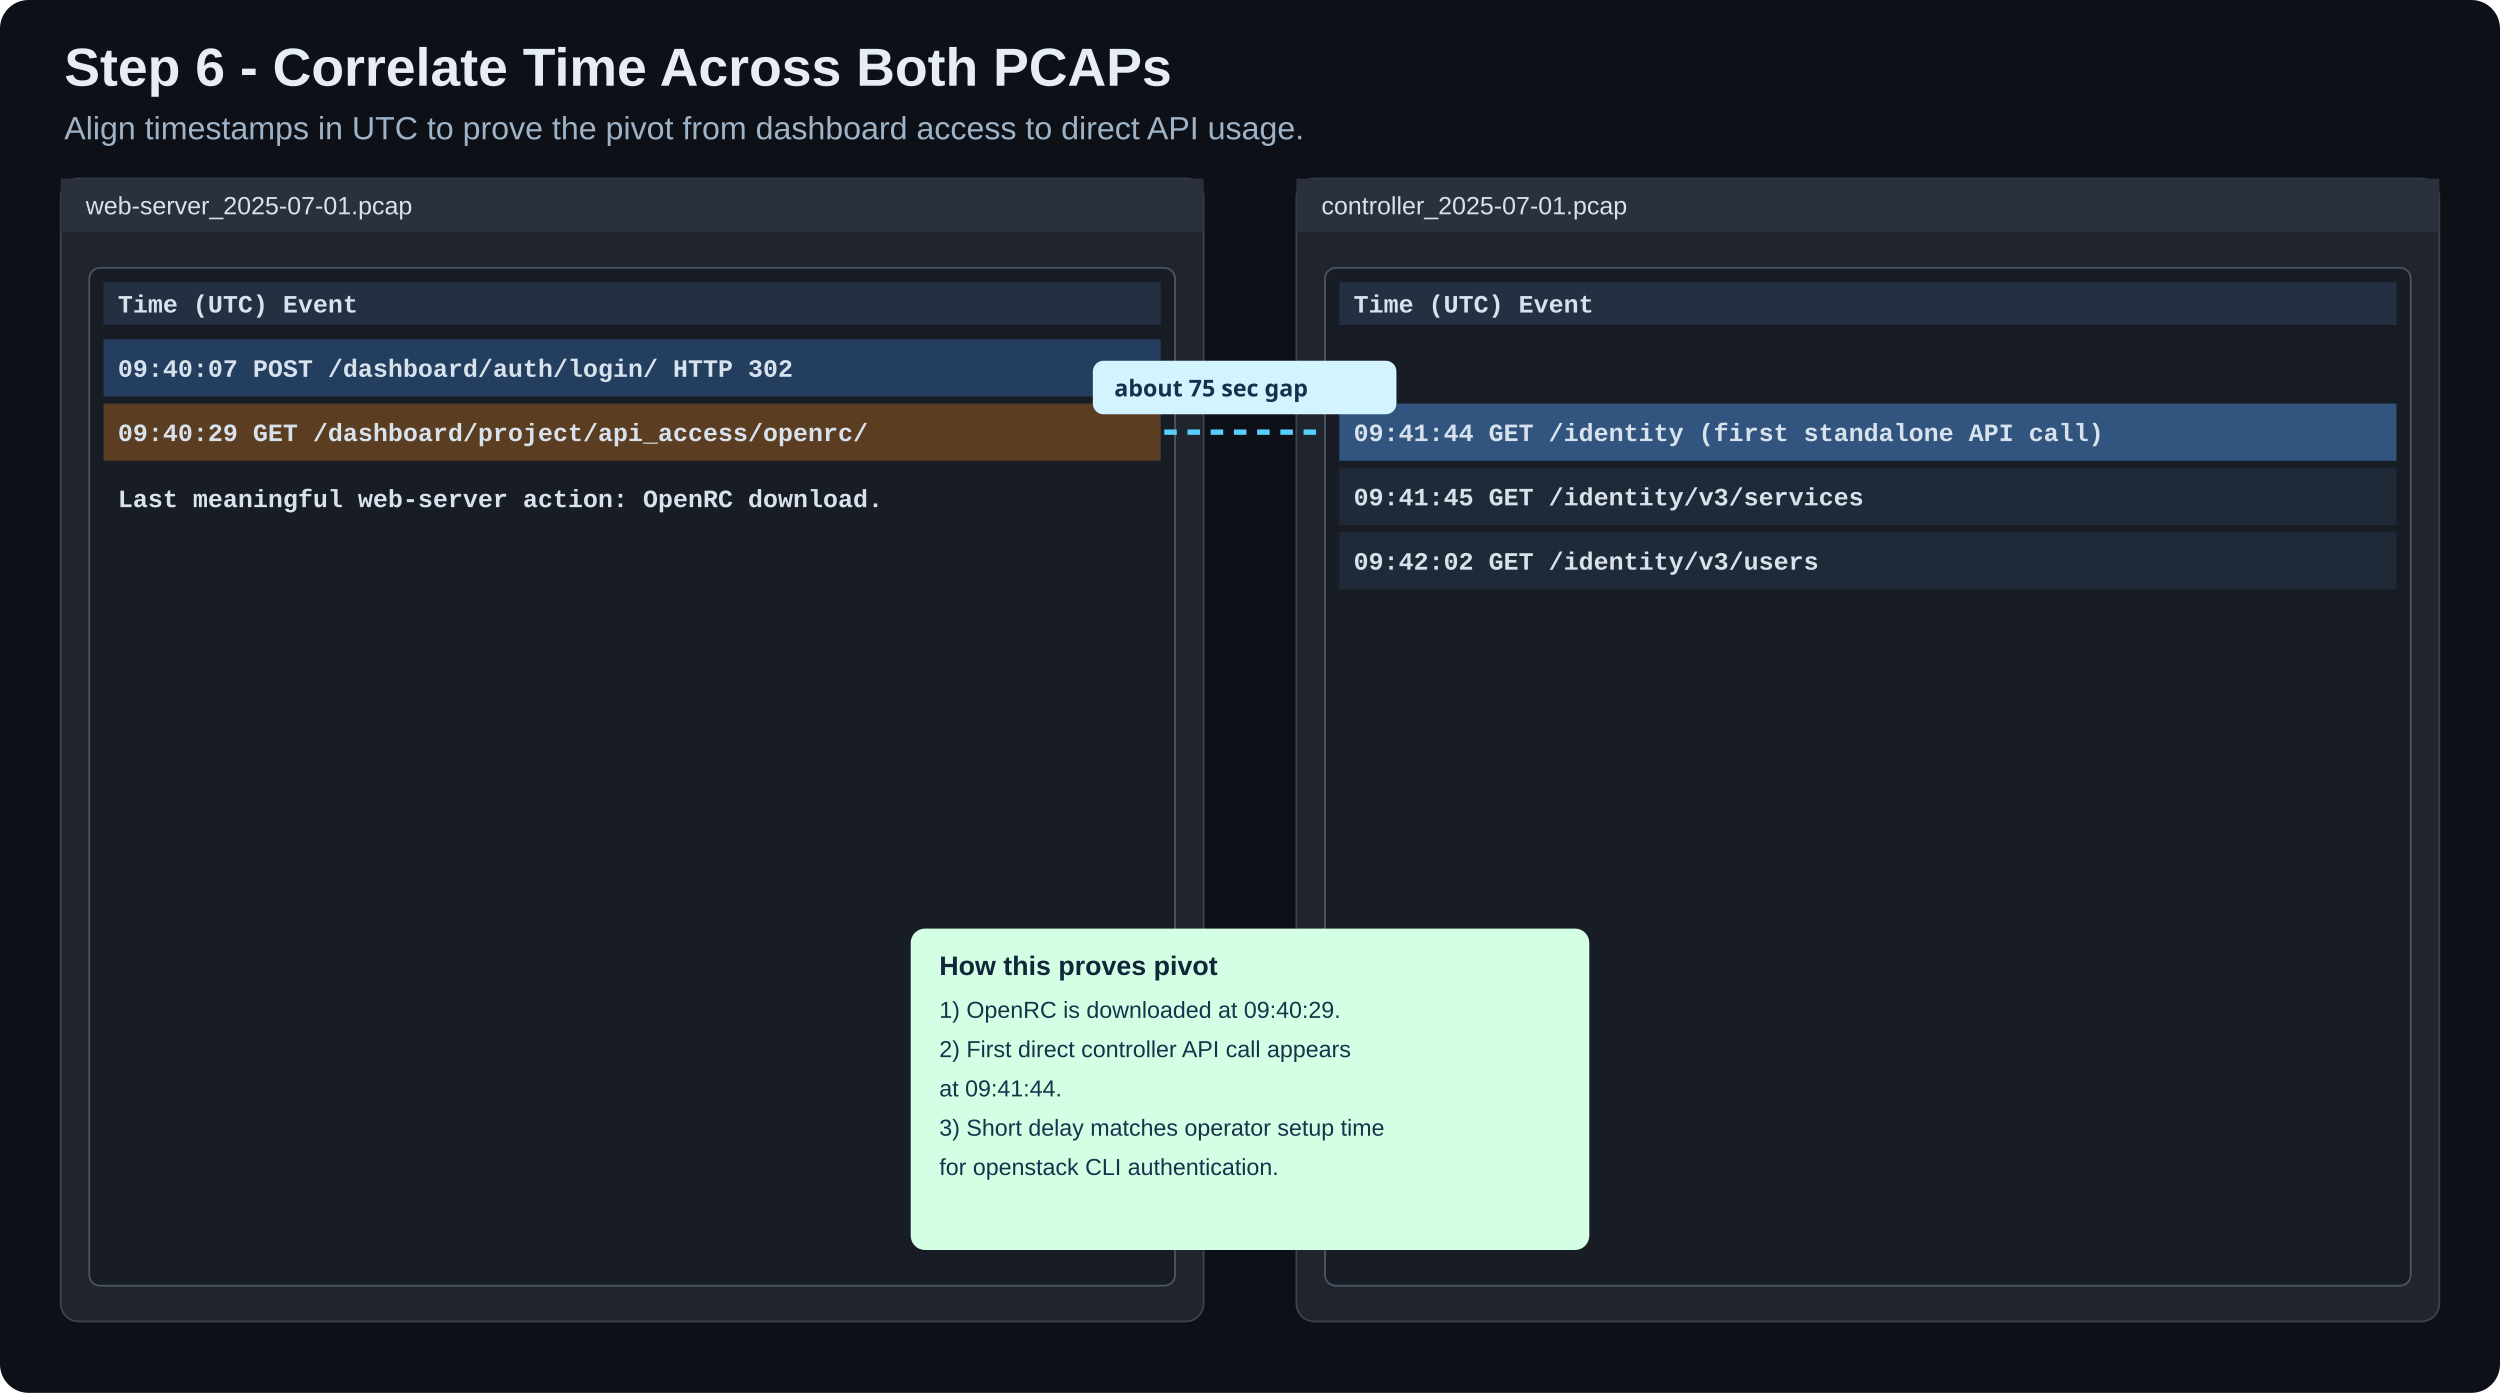
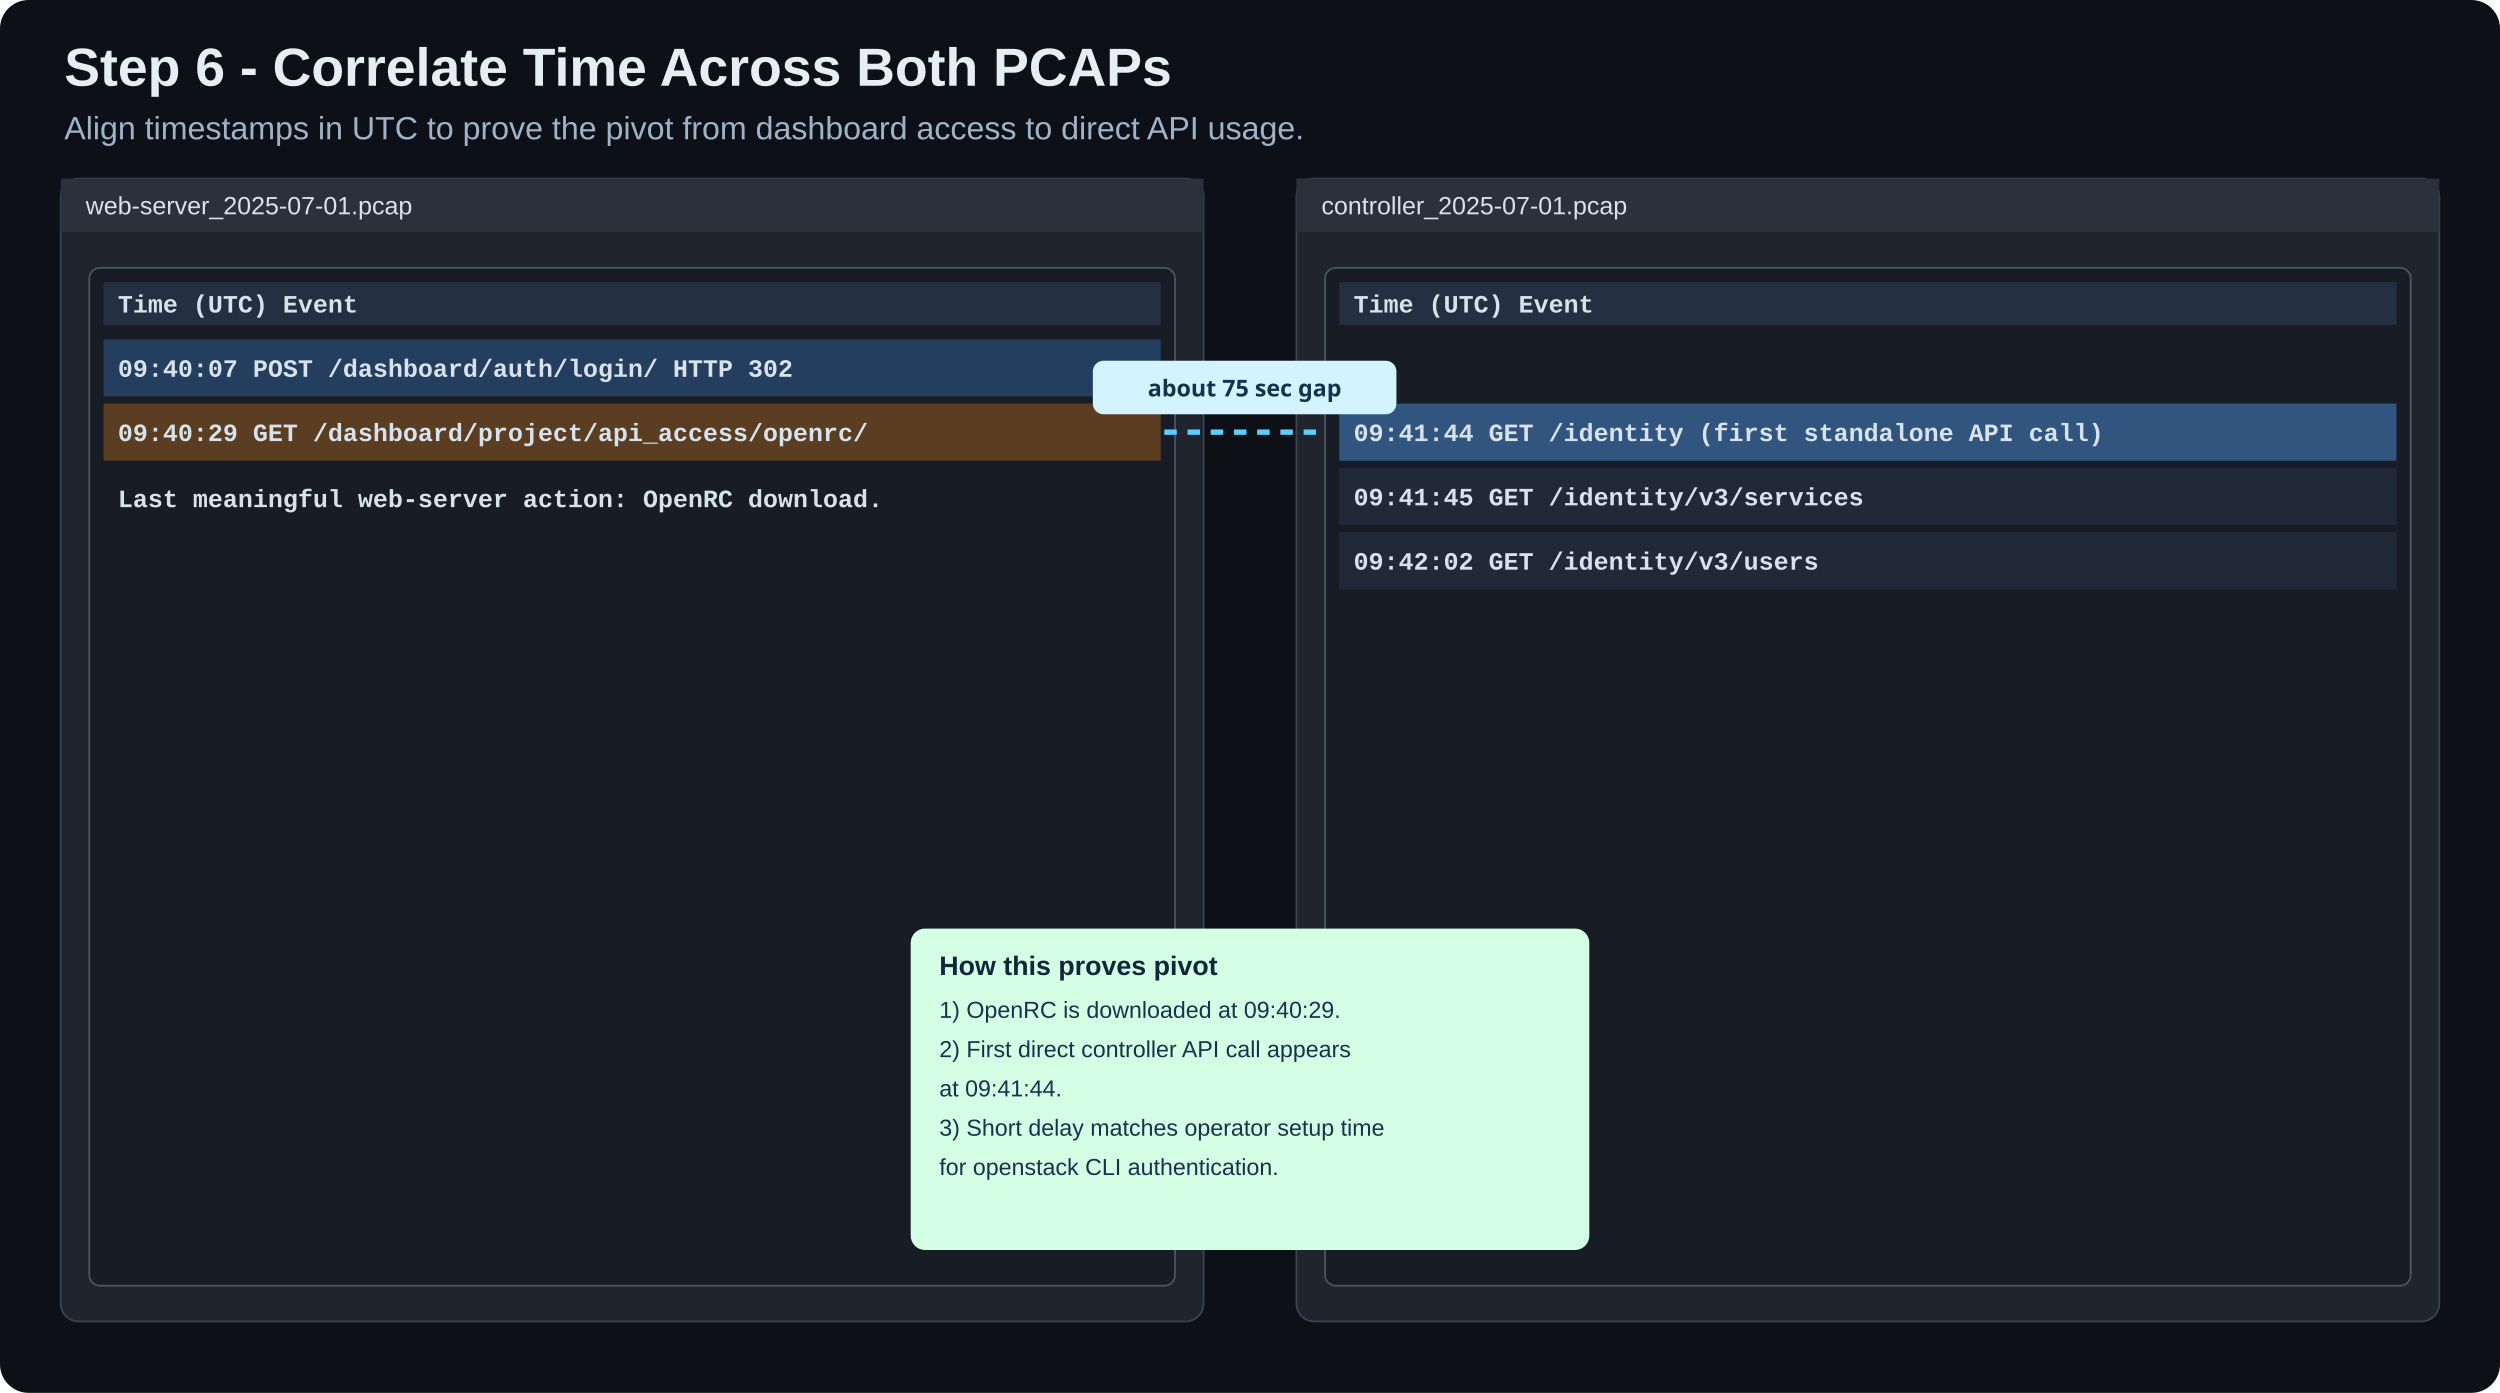
<svg xmlns="http://www.w3.org/2000/svg" width="1400" height="780" viewBox="0 0 1400 780" role="img" aria-labelledby="title desc">
  <defs>
    <style>
      .title { font: 700 30px 'Segoe UI', Arial, sans-serif; fill: #e6edf3; }
      .sub { font: 500 18px 'Segoe UI', Arial, sans-serif; fill: #9fb3c8; }
      .ui { font: 500 14px 'Segoe UI', Arial, sans-serif; fill: #d8e2ec; }
      .mono { font: 600 14px 'Consolas', 'Courier New', monospace; fill: #d8e2ec; }
      .call { font: 600 15px 'Segoe UI', Arial, sans-serif; fill: #12263a; }
      .callSmall { font: 500 13px 'Segoe UI', Arial, sans-serif; fill: #17334b; }
    </style>
  </defs>
  <rect width="1400" height="780" fill="#0d1117" rx="16" />
  <text x="36" y="48" class="title">Step 6 - Correlate Time Across Both PCAPs</text>
  <text x="36" y="78" class="sub">Align timestamps in UTC to prove the pivot from dashboard access to direct API usage.</text>
  <rect x="34" y="100" width="640" height="640" rx="10" fill="#1f242d" stroke="#3a4451" />
  <rect x="34" y="100" width="640" height="30" fill="#2b313c" />
  <text x="48" y="120" class="ui">web-server_2025-07-01.pcap</text>
  <rect x="50" y="150" width="608" height="570" rx="6" fill="#181d25" stroke="#4b5563" />
  <rect x="58" y="158" width="592" height="24" fill="#243041" />
  <text x="66" y="175" class="mono">Time (UTC)    Event</text>
  <rect x="58" y="190" width="592" height="32" fill="#243e60" />
  <text x="66" y="211" class="mono">09:40:07      POST /dashboard/auth/login/   HTTP 302</text>
  <rect x="58" y="226" width="592" height="32" fill="#5b3d22" />
  <text x="66" y="247" class="mono">09:40:29      GET /dashboard/project/api_access/openrc/</text>
  <text x="66" y="284" class="mono">Last meaningful web-server action: OpenRC download.</text>
  <rect x="726" y="100" width="640" height="640" rx="10" fill="#1f242d" stroke="#3a4451" />
  <rect x="726" y="100" width="640" height="30" fill="#2b313c" />
  <text x="740" y="120" class="ui">controller_2025-07-01.pcap</text>
  <rect x="742" y="150" width="608" height="570" rx="6" fill="#181d25" stroke="#4b5563" />
  <rect x="750" y="158" width="592" height="24" fill="#243041" />
  <text x="758" y="175" class="mono">Time (UTC)    Event</text>
  <rect x="750" y="226" width="592" height="32" fill="#31557f" />
  <text x="758" y="247" class="mono">09:41:44      GET /identity   (first standalone API call)</text>
  <rect x="750" y="262" width="592" height="32" fill="#1f2937" />
  <text x="758" y="283" class="mono">09:41:45      GET /identity/v3/services</text>
  <rect x="750" y="298" width="592" height="32" fill="#1f2937" />
  <text x="758" y="319" class="mono">09:42:02      GET /identity/v3/users</text>
  <line x1="652" y1="242" x2="742" y2="242" stroke="#58d0ff" stroke-width="3" stroke-dasharray="7 6" />
  <rect x="612" y="202" width="170" height="30" rx="6" fill="#d3f4ff" />
-   <text x="624" y="222" style="font:600 13px 'Segoe UI'; fill:#12324e;">about 75 sec gap</text>
+   <text x="697" y="222" text-anchor="middle" style="font:600 13px 'Segoe UI'; fill:#12324e;">about 75 sec gap</text>
  <rect x="510" y="520" width="380" height="180" rx="8" fill="#d5ffe4" />
  <text x="526" y="546" class="call">How this proves pivot</text>
  <text x="526" y="570" class="callSmall">1) OpenRC is downloaded at 09:40:29.</text>
  <text x="526" y="592" class="callSmall">2) First direct controller API call appears</text>
  <text x="526" y="614" class="callSmall">   at 09:41:44.</text>
  <text x="526" y="636" class="callSmall">3) Short delay matches operator setup time</text>
  <text x="526" y="658" class="callSmall">   for openstack CLI authentication.</text>
</svg>
